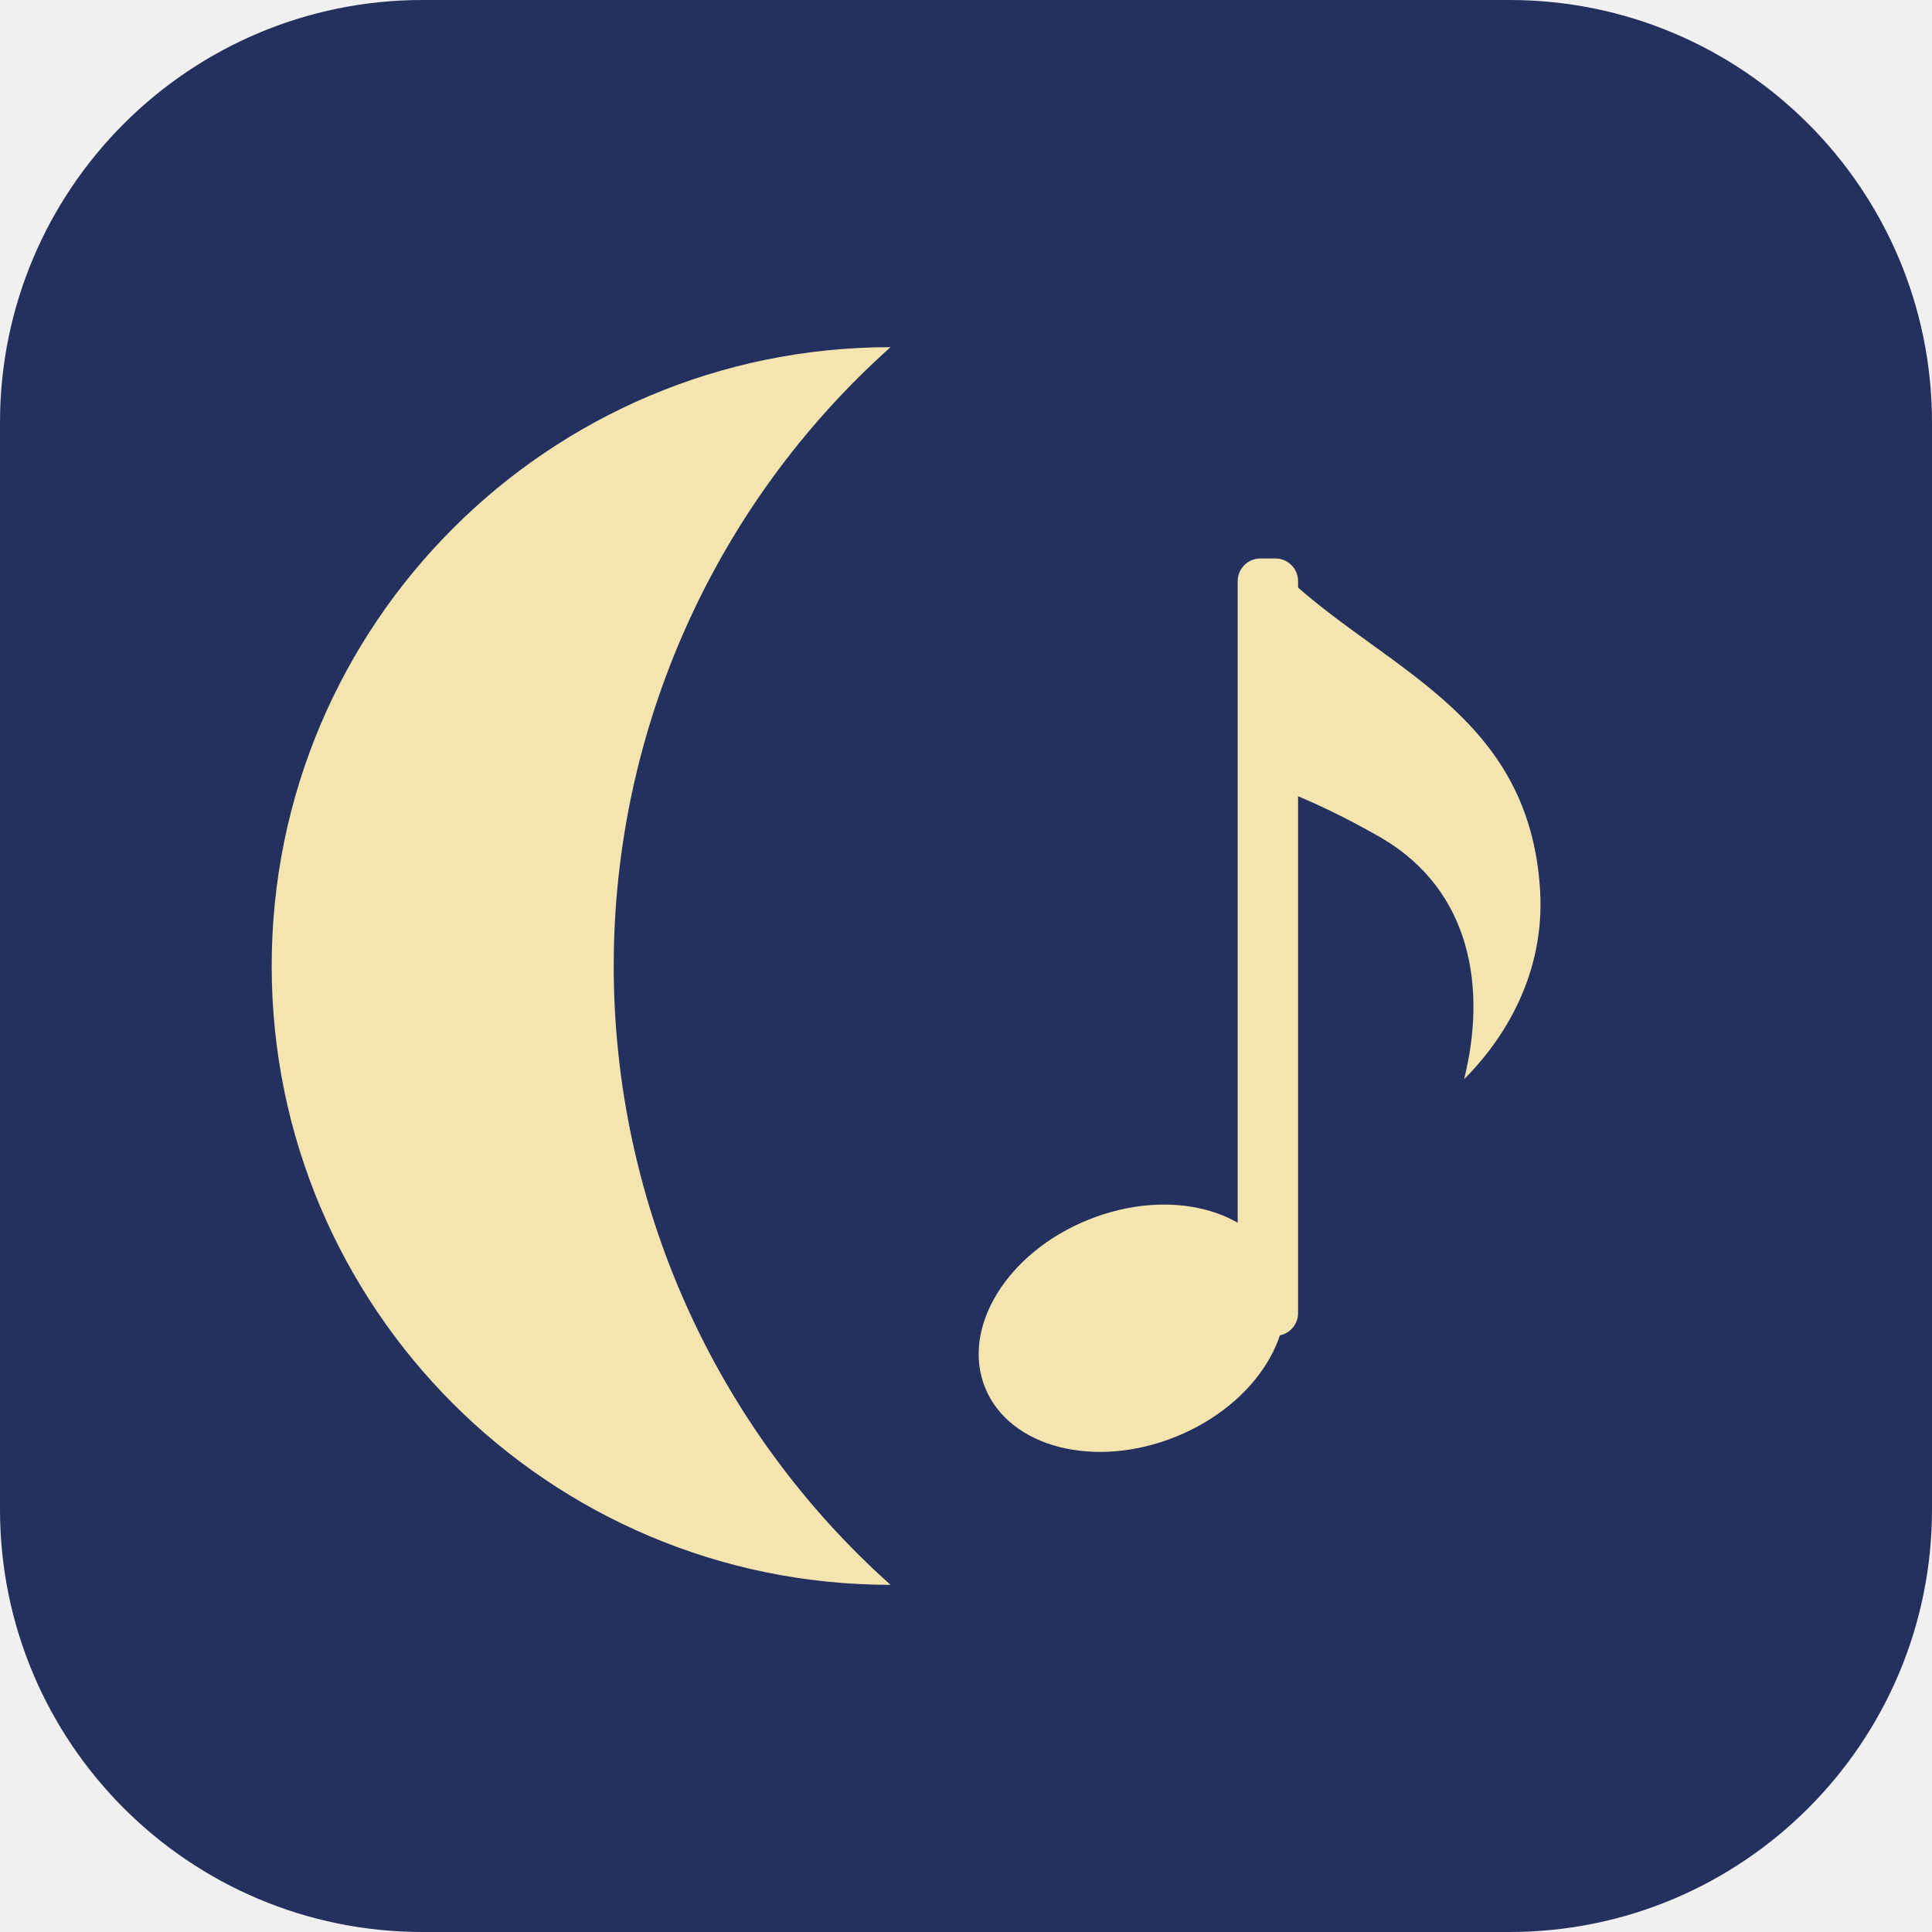
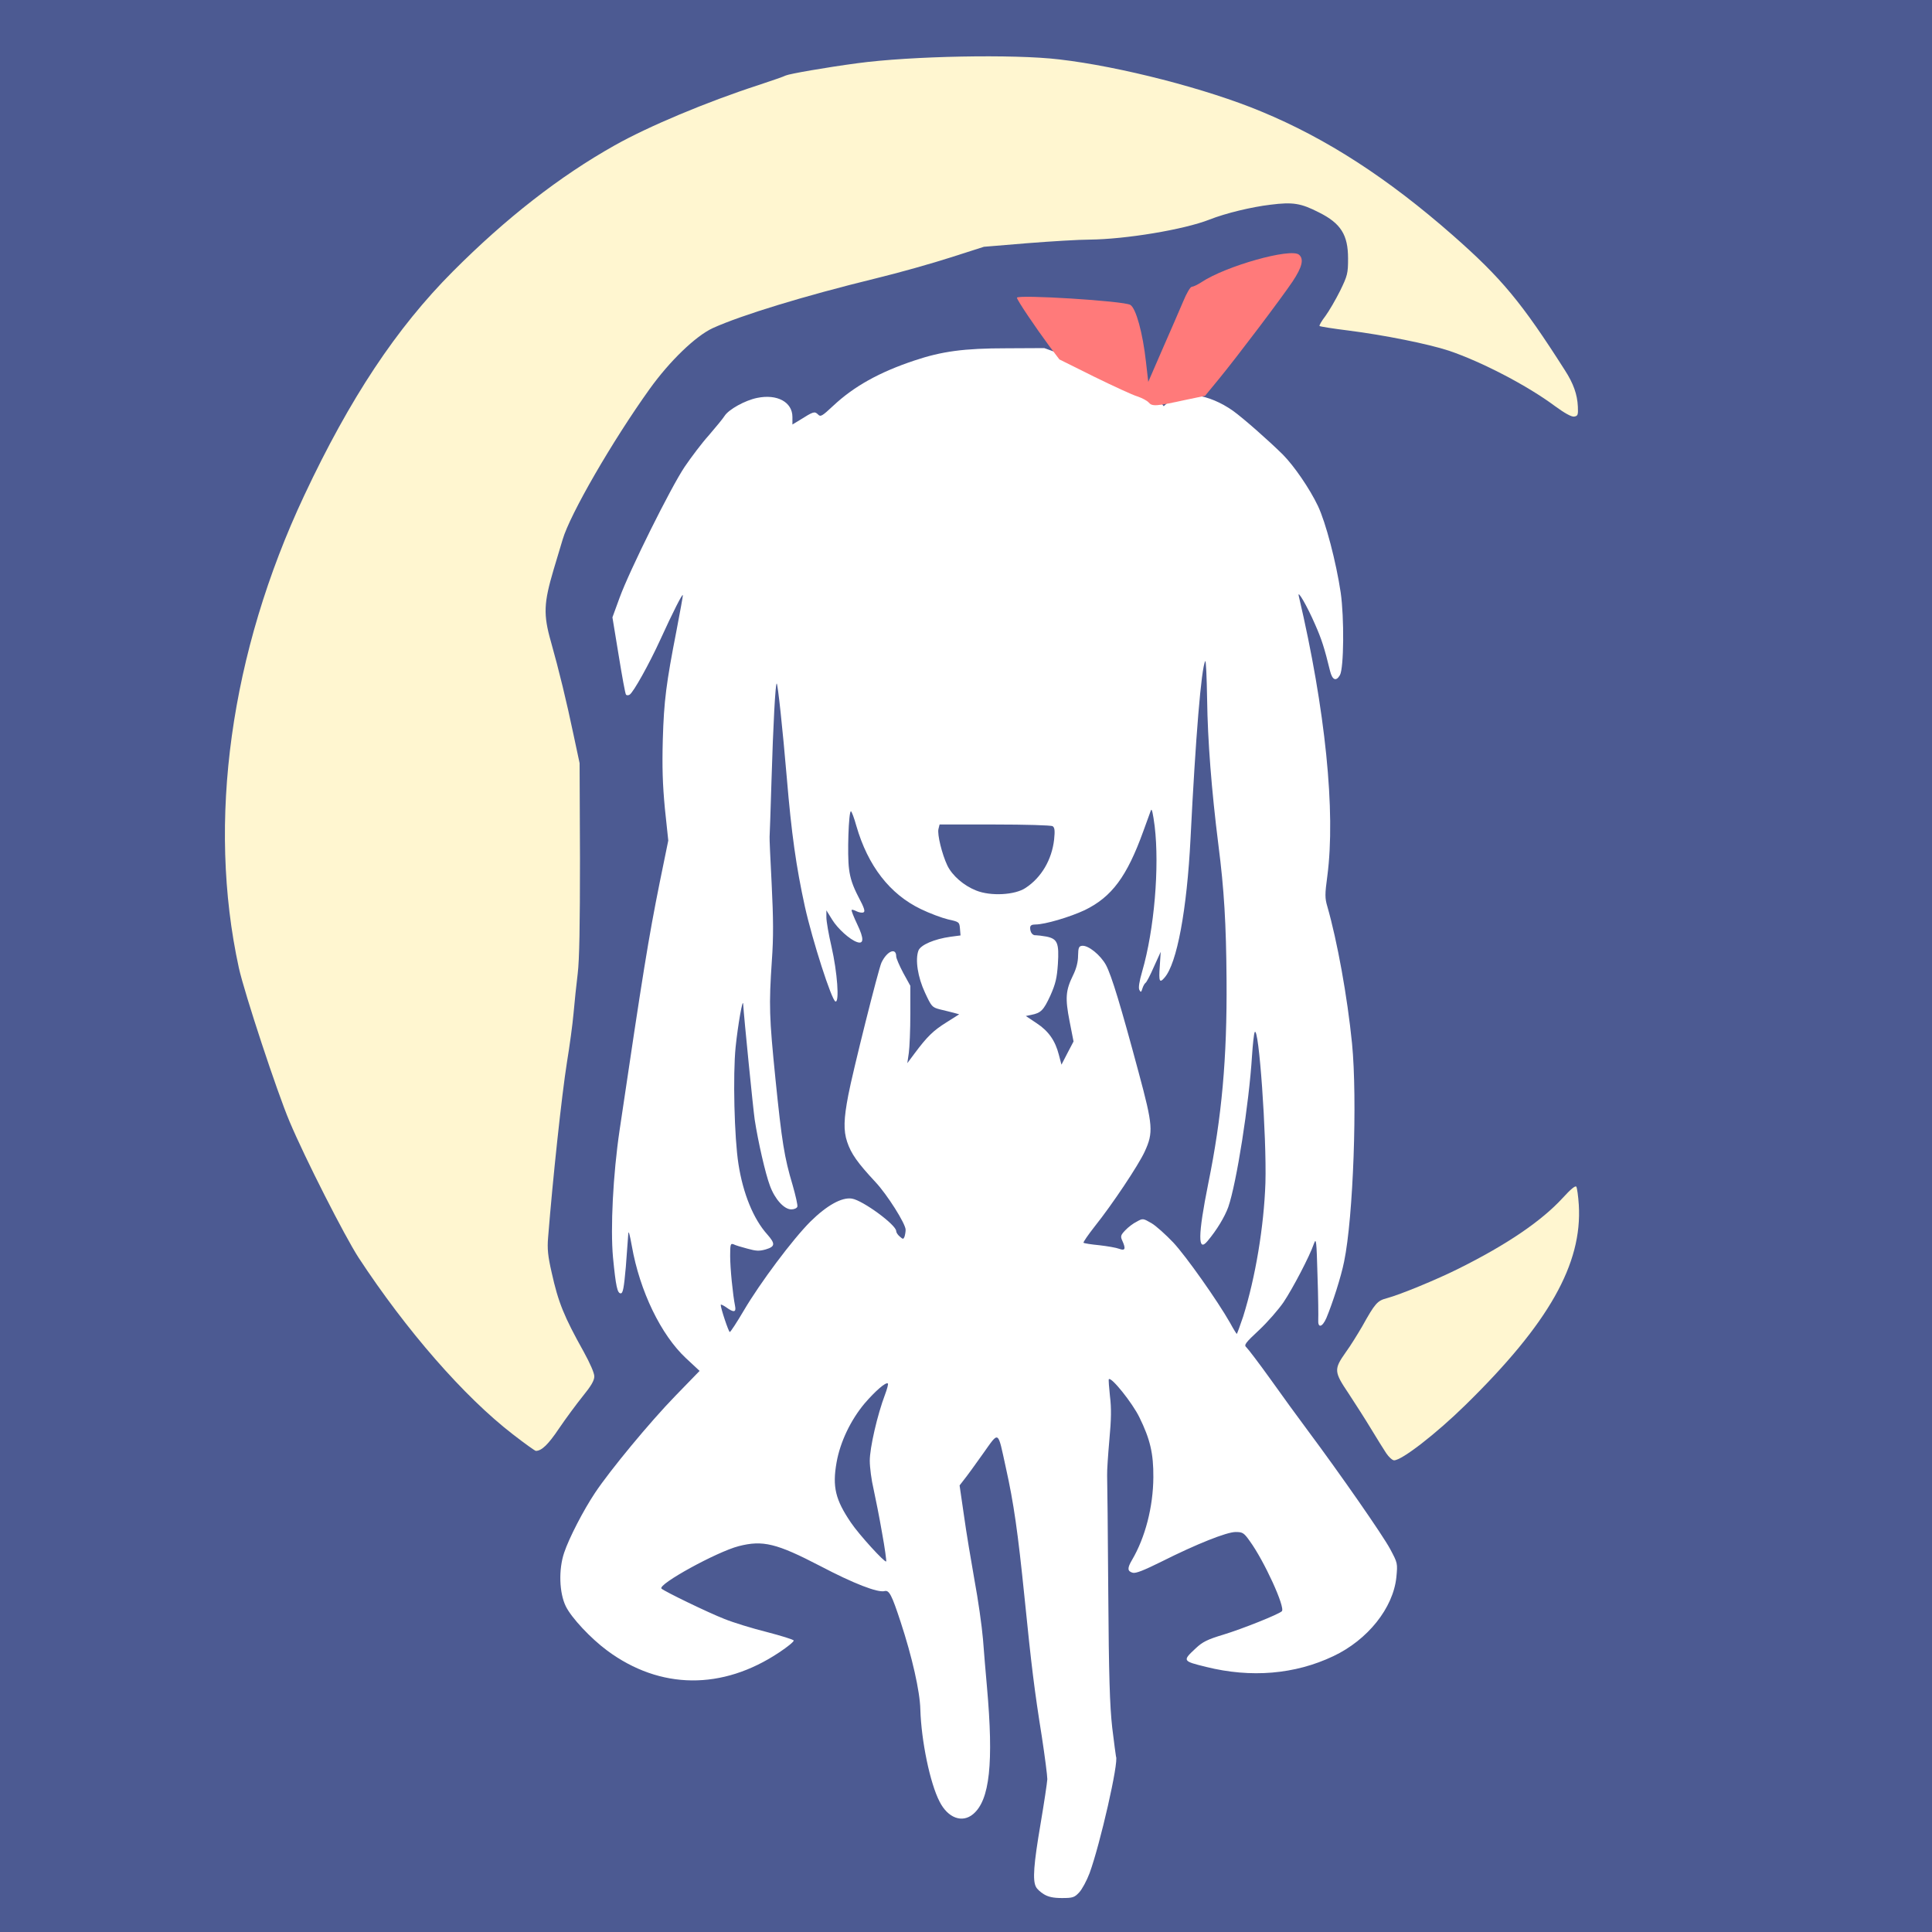
- <svg xmlns="http://www.w3.org/2000/svg" viewBox="0 0 512 512">
-   <rect width="512" height="512" rx="112" fill="#24305e" />
-   <path d="M236 92 A164 164 0 0 0 236 420 A220 220 0 0 1 236 92 Z" fill="#f4e4b0" />
-   <g fill="#f4e4b0">
-     <ellipse cx="300" cy="352" rx="42" ry="31" transform="rotate(-22 300 352)" />
-     <rect x="328" y="148" width="16" height="206" rx="6" />
-     <path d="M336 148 C362 176 404 186 408 234 C410 256 400 274 388 286 C394 262 390 236 366 222 C352 214 342 210 336 208 Z" />
-   </g>
+ <svg xmlns="http://www.w3.org/2000/svg" viewBox="0 0 1024 1024">
+   <rect width="1024" height="1024" fill="#4c5a92" />
+   <path fill="#fff6d0" fill-rule="evenodd" d="M734.7 770.2C733.4 768.2 729.8 762.5 726.8 757.5C723.8 752.5 718.4 744.1 714.8 738.6C707 727 706.9 725.8 713.3 716.7C715.8 713.3 719.6 707.1 722 703C728.8 690.8 730 689.4 735 688.1C742.1 686.2 761.5 678.2 773.1 672.4C799 659.5 817.1 647.1 828.3 634.9C832.5 630.3 835 628.2 835.5 629C835.9 629.7 836.5 634 836.8 638.6C838.7 669.9 820.9 701.4 776.8 744.6C761.1 760 743 774 738.9 774C738 774 736.1 772.3 734.7 770.2ZM271.8 760.2C246 740.3 215.3 705.1 190 666.5C182.7 655.2 161.8 614.2 153.5 594.5C146.8 578.7 129.6 526.5 126.6 513C109.7 435.5 122 346.1 161.3 262.5C185.5 211 210.1 173.9 240 143.9C268.2 115.6 296.7 93.4 325.7 77.1C343.6 67 374.6 54 402 45.1C408.9 42.8 415.4 40.6 416.5 40C418.6 39.1 437.3 35.8 454.5 33.5C482.6 29.7 537.3 28.6 561.5 31.5C593.5 35.2 639.8 47.1 668.5 59.1C703.1 73.4 735.6 94.5 770 124.7C795.8 147.4 806.4 160.1 829.4 196.2C834 203.3 836 209.1 836.3 215.5C836.5 219.9 836.3 220.5 834.3 220.8C832.9 221 829.3 219 824.1 215.2C809.6 204.4 785.4 191.8 768 185.9C757.1 182.3 733.7 177.6 714.8 175.2C706.7 174.2 699.8 173.1 699.4 172.8C699.1 172.5 700.5 170.1 702.5 167.5C704.4 164.9 707.9 158.9 710.3 154.1C714.2 146.1 714.5 144.9 714.5 137C714.5 124.5 710.7 118.4 699.1 112.6C689.5 107.7 685.3 107 673.4 108.5C663.3 109.7 649.6 113 641 116.4C627.5 121.7 596.7 126.8 577.5 127C572 127 557.1 127.9 544.5 128.9L521.5 130.8L504 136.4C494.4 139.5 476.4 144.6 464 147.6C426.4 156.8 393 167 377.8 173.9C368.7 178.1 355 191.3 344.3 206.2C324.6 233.7 302.1 272.6 298.2 286C297.6 287.9 295.5 295.1 293.4 302C288.2 319.6 287.9 325.7 292 340.1C296.3 355.4 300.2 371.4 304 389.5L307.2 404.5L307.4 455C307.4 490.3 307.1 508.7 306.2 516C305.5 521.8 304.5 531.2 304 537C303.5 542.8 301.9 554.5 300.5 563C297.7 580.7 293 624.6 290.5 656C290 661.9 290.4 665.8 292.4 674.5C295.9 690.3 298.9 697.7 309.4 716.5C312.7 722.5 315 727.7 315 729.5C315 731.7 313.3 734.6 308.9 740C305.6 744.1 299.9 751.8 296.3 757.1C290.6 765.6 287.1 769 284 769C283.6 769 278.1 765.1 271.8 760.2Z" />
+   <path fill="#ffffff" fill-rule="evenodd" d="M553.3 1004C551.6 1003 549.6 1001.2 549.1 1000.1C547.2 996.7 547.9 987.9 551.5 966.8C553.4 955.6 555 944.9 555.1 943C555.1 941.1 553.8 931 552.2 920.5C548.3 896.1 546.7 883.3 543 846.5C539.5 812.1 537.3 796.6 533.1 777.8C528.7 757.7 529.7 758.3 521 770.5C516.9 776.3 512.4 782.5 511 784.2L508.6 787.3L510.9 803.1C512.1 811.9 514.7 827.3 516.5 837.5C518.4 847.7 520.4 861.7 521 868.8C521.5 875.8 522.5 887.1 523.1 894C526.7 934.5 524.6 954.1 515.8 961.5C510 966.4 502.4 963.6 498 954.9C492.9 945.1 488.3 922.6 487.8 906.1C487.6 896.5 483.4 878 477.3 859.5C472.7 845.5 471.3 842.7 468.9 843.3C465.3 844.3 452.4 839.3 434.7 830C411.6 818 404.3 816.2 391.5 819.5C379.9 822.5 348.4 839.8 350.6 842C352.2 843.5 375.3 854.7 384 858.1C388.7 860 398.8 863.1 406.4 865C414.1 867 420.5 869 420.7 869.5C420.8 870.1 417.4 872.9 413 875.8C382.9 895.9 349.9 895.6 321.9 874.9C313.1 868.4 302.9 857.5 299.9 851.4C296.4 844.3 296 831.9 299 823C301.6 815.2 309.2 800.5 315.4 791.2C323.4 779.2 344.4 753.8 357.8 740L370.8 726.6L363.6 719.9C350.3 707.5 339.1 684.3 334.9 660.5C333.8 654.3 333.1 651.8 333 654C332.9 655.9 332.3 663.8 331.7 671.5C330.7 682.6 330.2 685.5 329 685.5C327.2 685.5 326.4 681.8 324.9 666.4C323.5 651.1 324.9 622.6 328.4 599C340.8 515.3 343.7 497.4 349.6 468L354.2 445.5L352.4 428.5C351.2 415.7 350.9 406.7 351.3 392C351.9 371.4 353.1 362.2 358.6 334C360.4 324.4 362 316.1 361.9 315.5C361.9 314.1 356.7 324.3 350 339C344.1 351.9 335.7 367 333.7 368.2C333 368.6 332.2 368.6 331.8 368.2C331.4 367.8 329.7 358.4 327.9 347.3L324.6 327.2L328.4 316.8C333.6 302.5 355.5 258.4 362.9 247.4C366.3 242.4 372 234.8 375.8 230.6C379.5 226.3 383.2 221.8 384 220.5C386.2 217 394.9 212.2 401.3 210.9C411.9 208.7 420 213.1 420 221L420 225L423.8 222.7C431.1 218.1 431.7 217.9 433.5 219.6C434.9 221.1 435.6 220.7 441.7 215C452.6 204.8 466 197.3 484.6 191.1C499.2 186.2 510.9 184.6 533.5 184.6L553.5 184.5L564 188.3C577 193 590.8 199.6 598 204.6C601 206.7 605.5 208.7 608 209.2C611 209.7 613.2 210.9 614.6 212.6L616.8 215.3L619.1 213.2C626.1 206.6 640.6 208.6 653.6 217.8C659 221.7 672.2 233.3 680 241C686 247.1 694.1 258.9 698.5 268.1C702.7 276.9 708.2 298 710.6 314.1C712.5 327.3 712.3 354 710.2 357.8C708.2 361.3 706.2 360.5 705 355.8C702 343.5 700.5 338.8 697 330.9C692.8 321.2 687.4 311.9 688.4 316C702.5 376.1 708 430.3 703.5 464.4C702.2 474 702.2 476 703.5 480.4C708.8 498.9 714.1 528.1 716.6 553C719.5 582.4 717.3 645.2 712.4 668.7C710.8 676.7 706.3 690.7 703 698.6C700.8 703.6 698.4 704.1 698.7 699.4C698.8 697.8 698.7 687.3 698.3 676C697.8 657.4 697.6 655.9 696.4 659.2C694.2 665.7 685.2 682.9 680.3 690.2C677.7 694 671.9 700.7 667.3 705C660 711.8 659.2 712.9 660.6 714.1C661.4 714.8 667.2 722.4 673.3 730.9C679.4 739.5 688.3 751.7 693 758C710.3 781.2 732.9 813.7 736.8 821C740.8 828.5 740.8 828.5 740.1 836C738.4 852.3 724.9 869.2 706.7 877.8C686.3 887.5 663 889.4 639.3 883.5C626.7 880.4 626.6 880.3 633.8 873.6C637.4 870.2 640.1 868.9 648.4 866.4C658.3 863.4 677.6 855.7 679.4 854C681.4 852.1 670 827.2 662.4 816.8C659.3 812.4 658.6 812 654.9 812C650.2 812 634.3 818.3 615.6 827.7C606.3 832.3 602.1 834 600.4 833.6C597.5 832.8 597.4 831.2 600 826.8C607 814.9 611.2 798.7 611.3 783C611.4 770.4 609.6 762.8 603.9 751.2C600.2 743.6 589 729.6 587.7 731C587.5 731.3 587.8 735.3 588.3 740C589.1 746.3 589 752.3 588 763C587.3 771 586.7 779.5 586.8 782C586.9 784.5 587.2 812.2 587.4 843.7C587.7 888.3 588.2 904 589.5 915.7C590.5 923.8 591.4 930.7 591.5 931C593.1 933.7 583.1 977.5 577.5 992.8C576 996.8 573.5 1001.4 572 1003C569.5 1005.7 568.6 1006 562.8 1006C558.3 1006 555.6 1005.4 553.3 1004ZM467.5 812.4C466.1 804.2 464 793.8 463 789.2C461.9 784.6 461 777.8 461 774.2C461 767.4 465 749.9 469.1 739.1C470.2 736.2 470.9 733.5 470.6 733.3C469.6 732.3 463.9 737.3 458.3 743.8C450.9 752.6 445.3 764.3 443.4 775.1C441.1 788.1 442.8 794.9 451 807C455.3 813.4 469 828.4 469.7 827.6C469.9 827.4 469 820.5 467.5 812.4ZM658.9 697.8C665.4 677.1 669.9 650.2 670.7 627C671.4 602.5 667.2 542.9 665 547.1C664.6 547.9 664 553.5 663.6 559.5C662 585.2 655.4 627.1 651 639.8C649.1 645 644.9 652 640 657.8C634.8 664.1 634.9 654.7 640.4 627.3C647.6 592 650.4 560.9 650.1 519.5C649.9 489.7 648.8 471.3 645.8 448C642.1 418.6 640.1 392.4 639.8 370.8C639.6 358.9 639.2 349.7 638.8 350.4C636.7 354.1 633.7 390.5 631 444.5C629.1 482.2 623.8 510.8 617.2 518.2C614.6 521.3 614.1 520.2 614.7 512.2L615.2 504.5L611.6 512.4C609.7 516.8 607.7 520.6 607.2 520.9C606.7 521.2 605.9 522.6 605.5 523.9C604.9 526 604.6 526.1 603.9 524.7C603.3 523.7 603.8 520.3 605.4 514.8C611.8 492.7 614.6 459.5 612 437.9C611.1 431.1 610.5 428.2 610 429.5C609.6 430.6 607.8 435.6 606 440.5C597.3 464.6 589.3 475.4 574.9 482.4C567 486.1 553.8 490 548.8 490C546.8 490 546 490.5 546 491.8C546 494.2 547.3 495.9 549 495.7C549.8 495.7 552.4 496 554.6 496.4C560.5 497.6 561.4 499.8 560.7 511C560.2 518.3 559.5 521.4 556.7 527.7C553.1 535.5 551.7 536.9 546.6 537.9L543.7 538.5L549.4 542.3C555.8 546.5 559.3 551.6 561.2 559L562.6 564.3L565.8 558.1L569 552L566.9 541.3C564.5 529 564.8 525 568.7 517C570.5 513.4 571.4 509.8 571.4 506.5C571.5 502.3 571.8 501.5 573.5 501.3C576.8 500.9 583.3 506.2 586.2 511.5C589.2 517.2 594 533 603.5 568.4C611.1 596.6 611.4 600.2 606.7 610.4C603.4 617.6 589.3 638.7 580.4 649.8C576.8 654.4 574 658.4 574.3 658.7C574.7 659 578.4 659.6 582.7 660C587 660.5 591.7 661.3 593.2 661.9C596.4 663.1 596.8 661.9 594.8 657.5C593.8 655.3 594 654.6 596.4 652.1C597.9 650.5 600.6 648.4 602.5 647.5C605.7 645.7 605.8 645.7 610.3 648.3C612.7 649.7 617.9 654.4 621.9 658.6C628.7 665.9 645.3 689.4 652 701.2C653.7 704.4 655.4 707 655.5 707C655.7 707 657.2 702.8 658.9 697.8ZM394.3 694.5C402.9 679.9 420.1 656.9 429.5 647.5C438.2 638.9 446.2 634.4 451.6 635.3C457.4 636.3 475 649.2 475 652.5C475 653.2 475.8 654.5 476.9 655.4C478.6 656.9 478.8 656.9 479.4 655.5C479.7 654.6 480 652.9 480 651.8C480 648.6 470.2 633.1 464 626.5C454.5 616.3 451.1 611.5 449 605.2C447 599.2 447.2 593 449.6 580.5C451.9 568.3 465.6 513.6 467.2 510.2C470.1 504.1 475 502 475 506.9C475 507.9 476.7 511.8 478.7 515.6L482.5 522.5L482.5 537.5C482.5 545.8 482.1 555 481.7 558L480.9 563.5L484.7 558.4C491.4 549.4 494.7 546.2 501.6 541.9L508.4 537.6L505.5 536.8C503.8 536.4 500.5 535.5 498.2 535C494 533.9 493.7 533.5 490.3 526.2C486.4 517.9 485 508.6 486.8 503.8C488 500.8 495.2 497.7 503.8 496.5L509.1 495.8L508.8 492.2C508.5 488.7 508.4 488.6 502.5 487.3C499.2 486.5 492.7 484.1 488 481.8C471.6 473.9 460 458.9 453.9 437.8C452.7 433.5 451.4 430 451 430C449.8 430 449 453.2 450 460.5C450.6 465.5 452 469.6 454.9 475.2C458.2 481.4 458.7 483.2 457.6 483.6C456.8 483.9 455.2 483.6 454 483C452.8 482.4 451.6 482 451.4 482.3C451.1 482.5 452.5 486 454.4 490C458 497.5 457.9 500.6 454.2 499.3C450.4 498 444 492.2 441.1 487.5L438 482.5L438 486.2C438 488.3 439.2 495.3 440.7 501.7C443.8 515.3 445 531.5 442.8 530.8C440.8 530.2 430.6 498.5 426.6 480.5C422 459.5 419.5 441.9 417 412C414.8 386.1 412.3 363 411.7 362.3C411 361.7 409.8 383.9 408.9 414C408.4 429.7 408 442.9 407.9 443.5C407.8 444.1 408.3 455.3 409 468.6C409.9 486.8 410 496.7 409.1 509.1C407.5 533 407.7 538.9 411 571.8C414.4 605.2 415.7 613.4 420.1 628.1C421.7 633.7 422.9 638.9 422.6 639.6C422.3 640.4 420.9 641 419.4 641C415.6 641 410.7 635.6 408.1 628.5C405.7 622.2 401.8 605.1 400 593.4C399.2 587.9 394.3 539.1 393.9 532.2C393.7 528.5 391.1 543.3 389.9 554.9C388.4 569.8 389.2 603 391.4 617C393.8 632.5 399.3 646.1 406.7 654.3C411 659.2 410.9 660.7 405.9 662.2C402.4 663.2 400.8 663.1 396.1 661.8C393 661 389.7 660 388.8 659.5C387.2 658.9 387 659.5 387 665.7C387 672.2 388.4 686.2 389.6 692.2C390.3 695.6 388.9 695.8 384.9 692.9C383.3 691.8 382 691.2 382 691.6C382 693.5 386.2 706 386.8 706C387.2 706 390.6 700.8 394.3 694.5ZM543.6 470.6C552 465.1 557.5 455.6 558.7 445C559.2 440.2 559 438.6 557.9 437.9C557.1 437.4 543.3 437 527.3 437L498 437L497.4 439.4C496.7 442.3 499.3 452.8 502.1 458.7C504.7 464.1 510.8 469.4 517.4 472C525.1 475.1 538 474.4 543.6 470.6Z" />
+   <path fill="#ff7a7a" fill-rule="evenodd" d="M608.8 213.3C607.9 212.3 605.2 210.9 602.8 210.1C600.4 209.4 590.2 204.7 580 199.7L561.5 190.5L556.2 183.5C548.8 173.5 539 159 539 157.8C539 156 595.8 159.5 599.1 161.6C602.1 163.4 605.7 176.5 607.4 191.9L608.6 202.4L616.2 184.9C620.4 175.4 625.3 164 627.1 159.8C628.9 155.4 630.9 152 631.7 152C632.4 152 634.8 150.9 636.9 149.5C649.7 141 684.1 131.3 688.5 135C691.2 137.3 690.2 141.5 685.1 149.2C678.9 158.4 656 188.7 646.1 200.8L638.7 209.8L628.6 211.9C612.6 215.4 610.7 215.5 608.8 213.3Z" />
</svg>
